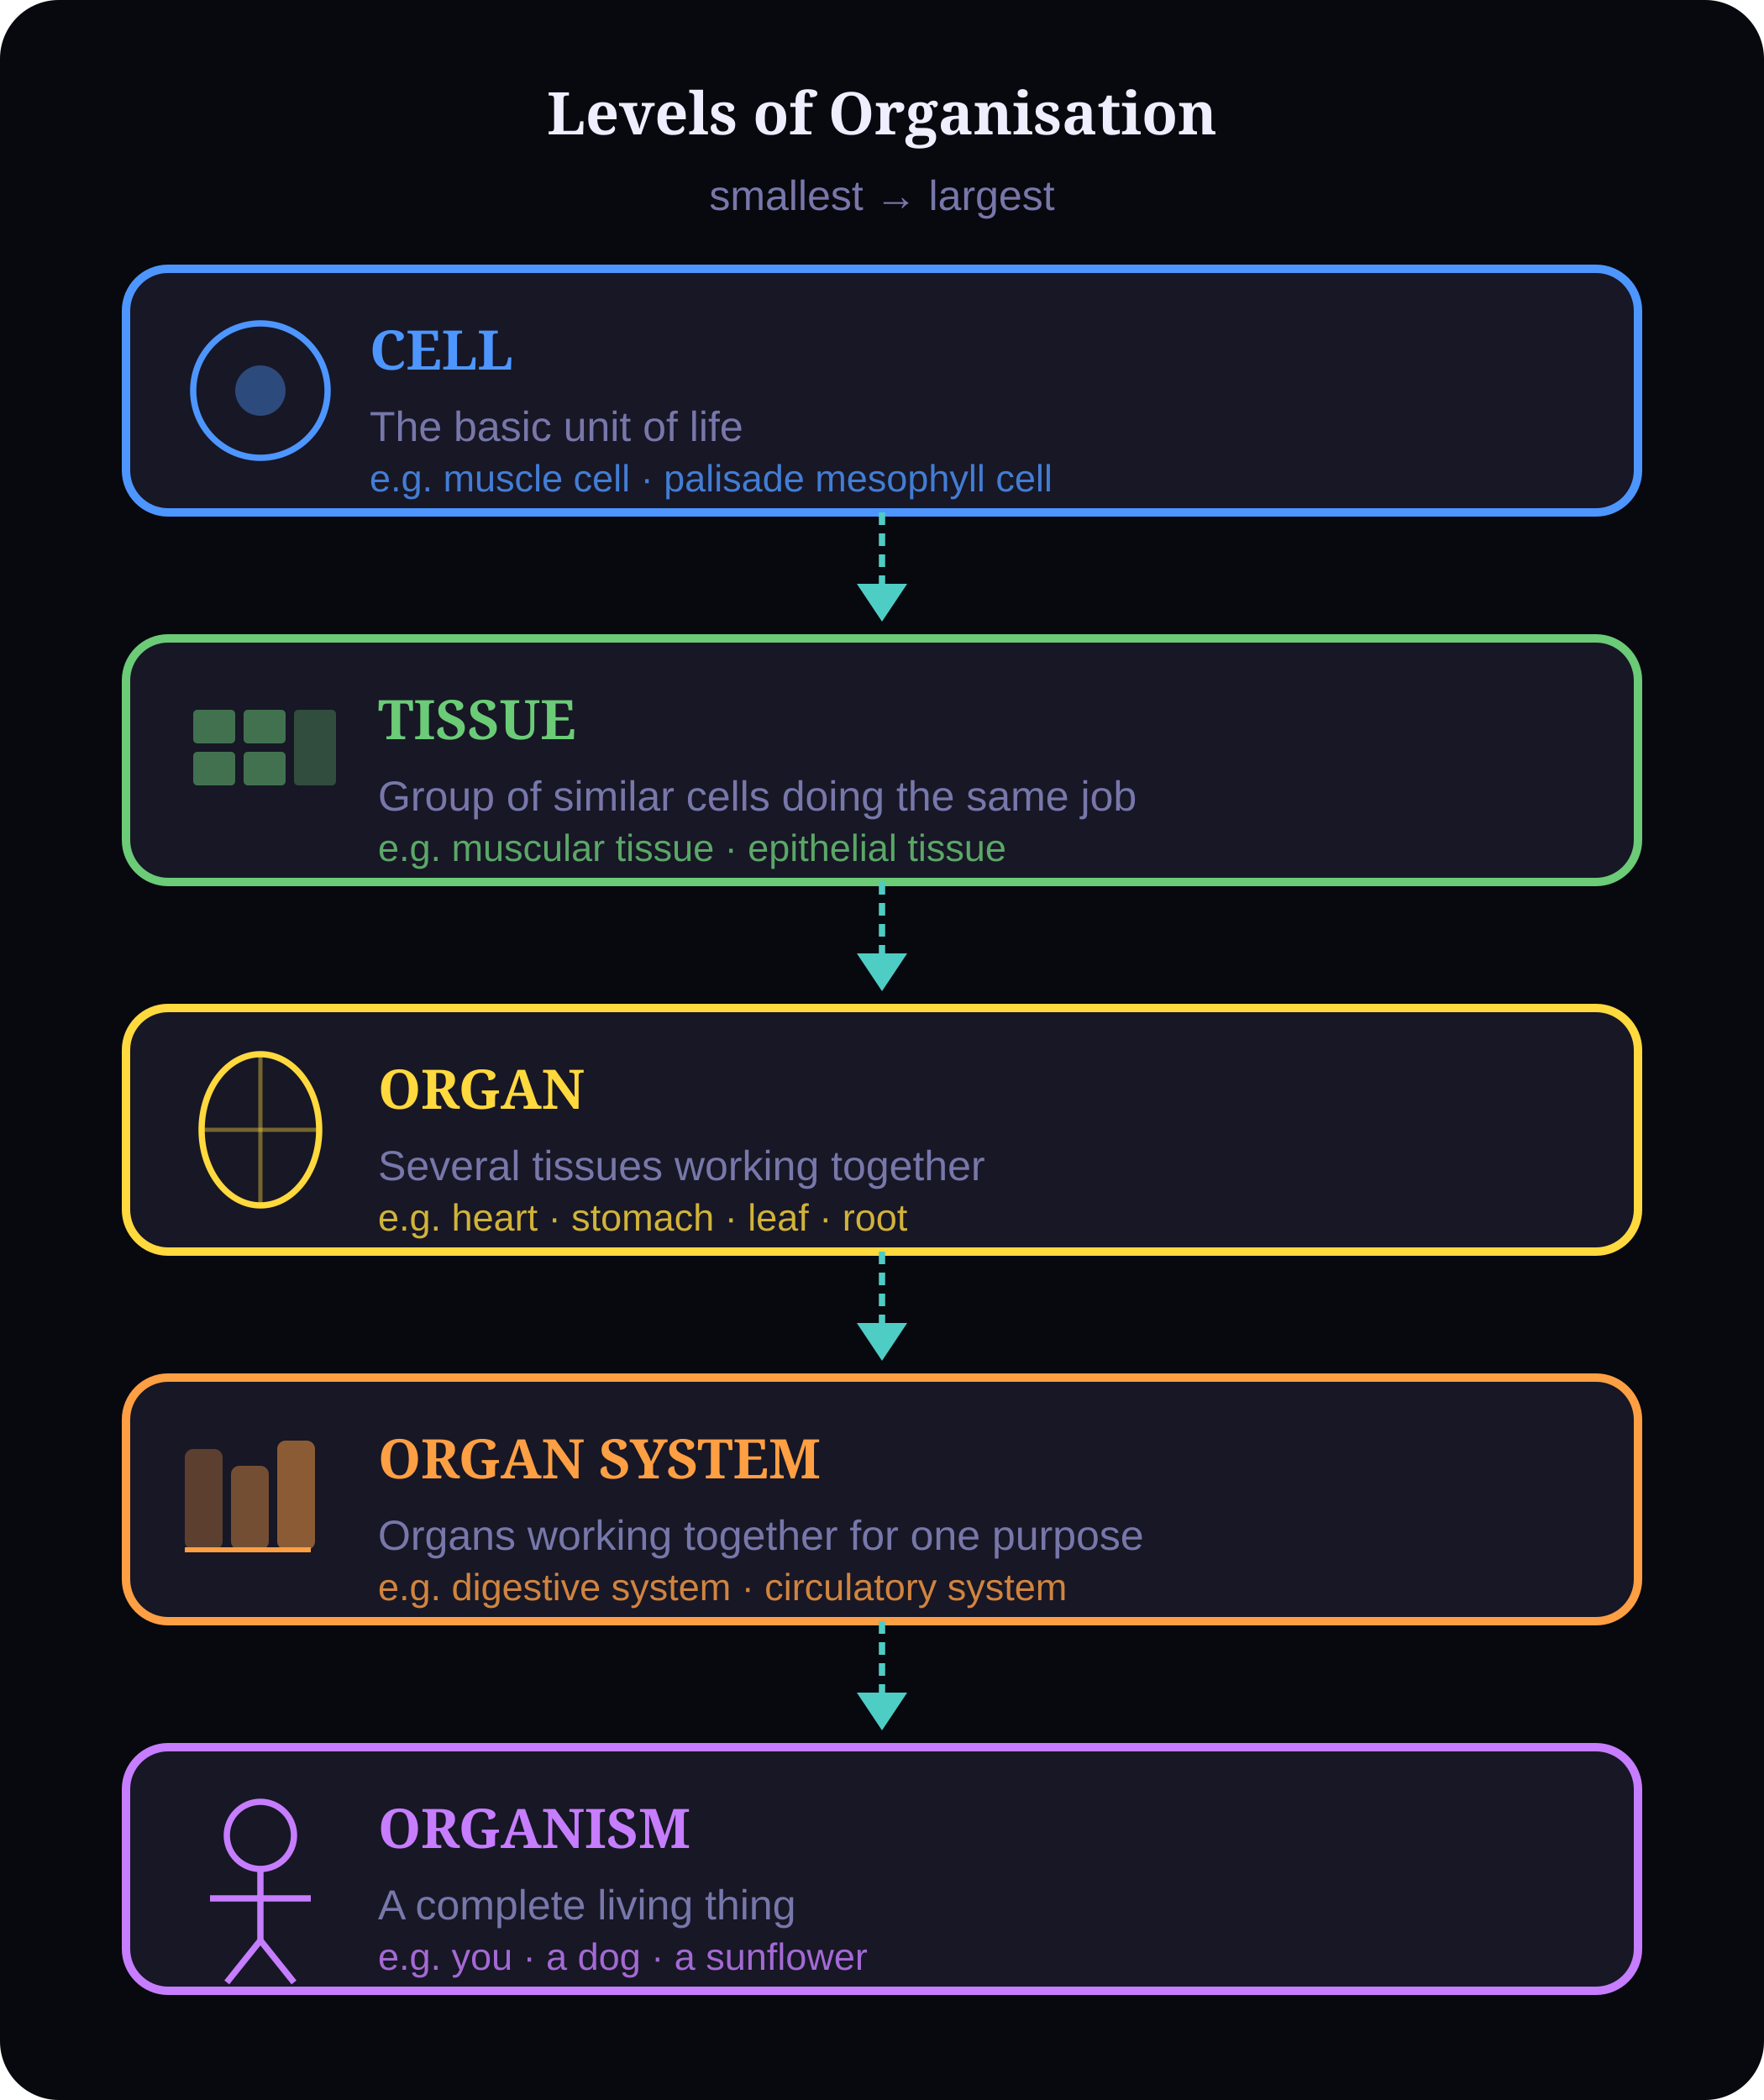
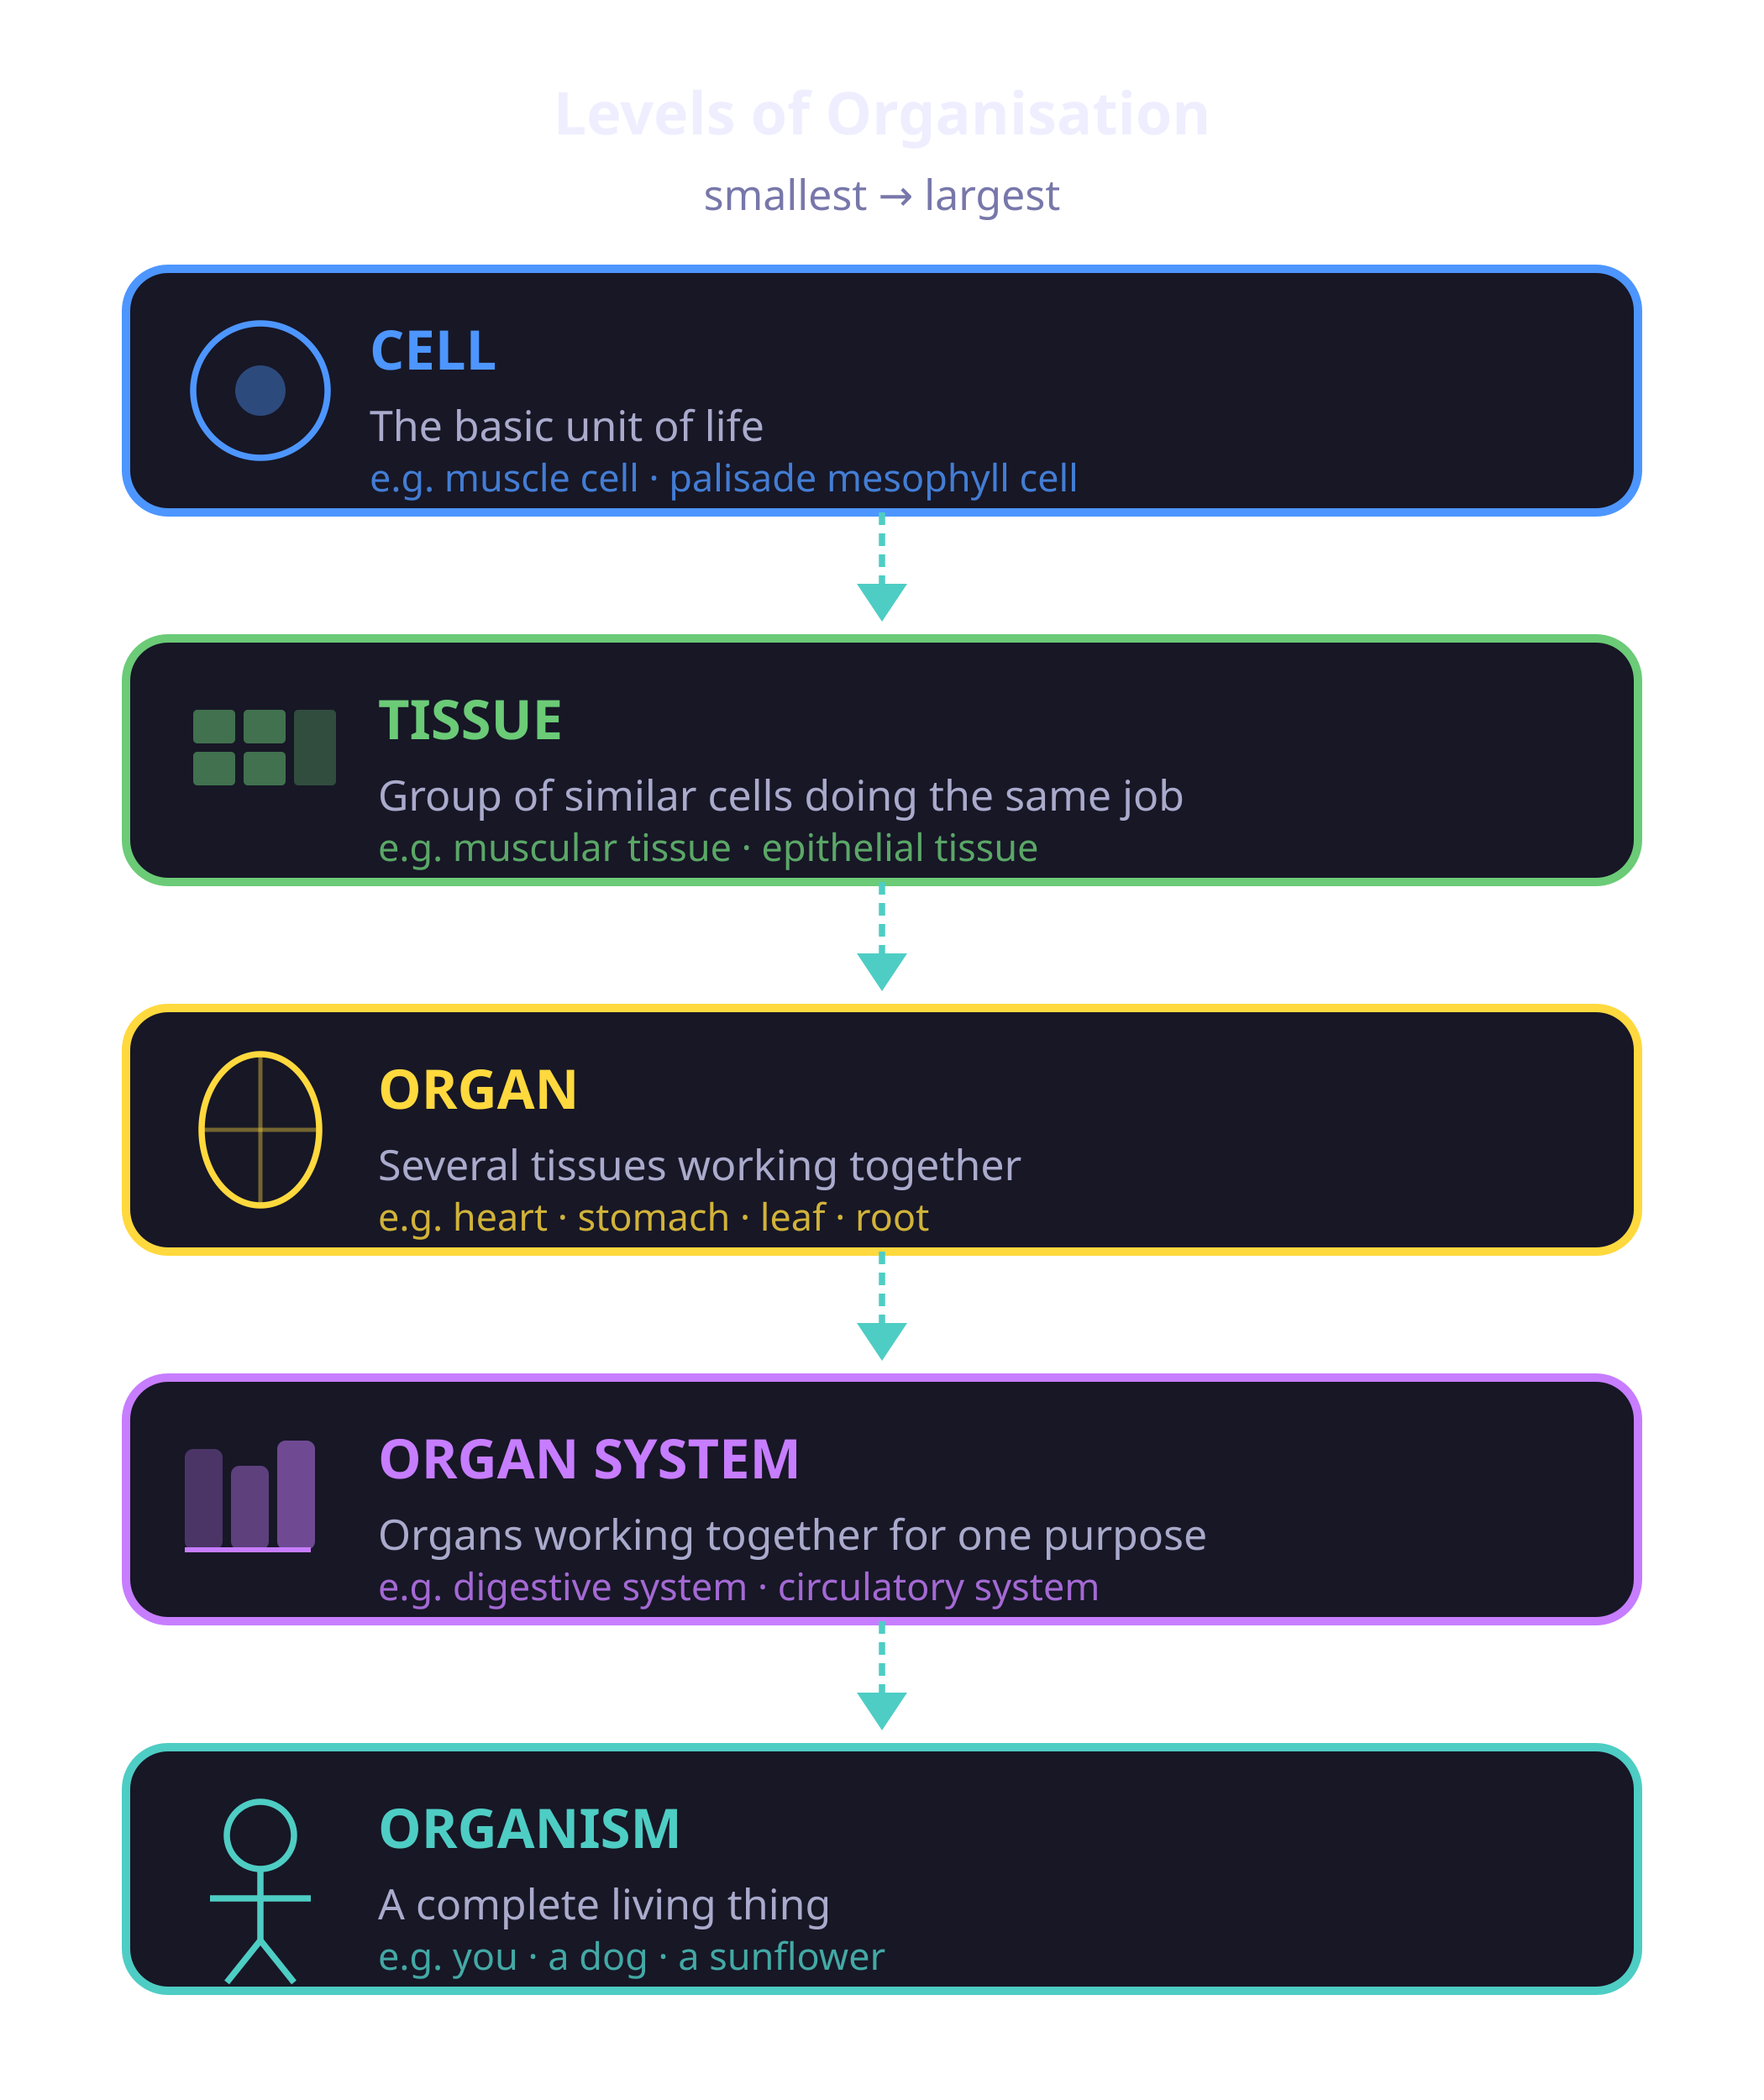
- <svg xmlns="http://www.w3.org/2000/svg" viewBox="0 0 420 500">
-   <rect width="420" height="500" fill="#08080f" rx="14" />
-   <text x="210" y="32" text-anchor="middle" fill="#eeeeff" font-family="Georgia,serif" font-size="14" font-weight="700">Levels of Organisation</text>
-   <text x="210" y="50" text-anchor="middle" fill="#7777aa" font-family="Arial,sans-serif" font-size="10">smallest → largest</text>
+ <svg xmlns="http://www.w3.org/2000/svg" viewBox="0 0 420 500" font-family="DM Sans, sans-serif">
+   <rect width="420" height="500" fill="none" />
+   <text x="210" y="32" text-anchor="middle" fill="#eeeeff" font-size="14" font-weight="700">Levels of Organisation</text>
+   <text x="210" y="50" text-anchor="middle" fill="#7777aa" font-size="10">smallest → largest</text>
  <rect x="30" y="64" width="360" height="58" fill="#171726" rx="10" stroke="#4d96ff" stroke-width="2" />
  <circle cx="62" cy="93" r="16" fill="none" stroke="#4d96ff" stroke-width="1.5" />
  <circle cx="62" cy="93" r="6" fill="#4d96ff" opacity="0.4" />
-   <text x="88" y="88" fill="#4d96ff" font-family="Georgia,serif" font-size="13" font-weight="700">CELL</text>
-   <text x="88" y="105" fill="#7777aa" font-family="Arial,sans-serif" font-size="10">The basic unit of life</text>
-   <text x="88" y="117" fill="#4d96ff" font-family="Arial,sans-serif" font-size="9" opacity="0.8">e.g. muscle cell · palisade mesophyll cell</text>
+   <text x="88" y="88" fill="#4d96ff" font-size="13" font-weight="700">CELL</text>
+   <text x="88" y="105" fill="#aaaacc" font-size="10">The basic unit of life</text>
+   <text x="88" y="117" fill="#4d96ff" font-size="9" opacity="0.8">e.g. muscle cell · palisade mesophyll cell</text>
  <line x1="210" y1="122" x2="210" y2="143" stroke="#4ecdc4" stroke-width="1.5" stroke-dasharray="3,2" />
  <polygon points="210,148 204,139 216,139" fill="#4ecdc4" />
  <rect x="30" y="152" width="360" height="58" fill="#171726" rx="10" stroke="#6bcb77" stroke-width="2" />
  <rect x="46" y="169" width="10" height="8" fill="#6bcb77" opacity="0.5" rx="1" />
  <rect x="58" y="169" width="10" height="8" fill="#6bcb77" opacity="0.5" rx="1" />
  <rect x="46" y="179" width="10" height="8" fill="#6bcb77" opacity="0.5" rx="1" />
  <rect x="58" y="179" width="10" height="8" fill="#6bcb77" opacity="0.5" rx="1" />
  <rect x="70" y="169" width="10" height="18" fill="#6bcb77" opacity="0.3" rx="1" />
-   <text x="90" y="176" fill="#6bcb77" font-family="Georgia,serif" font-size="13" font-weight="700">TISSUE</text>
-   <text x="90" y="193" fill="#7777aa" font-family="Arial,sans-serif" font-size="10">Group of similar cells doing the same job</text>
-   <text x="90" y="205" fill="#6bcb77" font-family="Arial,sans-serif" font-size="9" opacity="0.8">e.g. muscular tissue · epithelial tissue</text>
+   <text x="90" y="176" fill="#6bcb77" font-size="13" font-weight="700">TISSUE</text>
+   <text x="90" y="193" fill="#aaaacc" font-size="10">Group of similar cells doing the same job</text>
+   <text x="90" y="205" fill="#6bcb77" font-size="9" opacity="0.8">e.g. muscular tissue · epithelial tissue</text>
  <line x1="210" y1="210" x2="210" y2="231" stroke="#4ecdc4" stroke-width="1.5" stroke-dasharray="3,2" />
  <polygon points="210,236 204,227 216,227" fill="#4ecdc4" />
  <rect x="30" y="240" width="360" height="58" fill="#171726" rx="10" stroke="#ffd93d" stroke-width="2" />
  <ellipse cx="62" cy="269" rx="14" ry="18" fill="none" stroke="#ffd93d" stroke-width="1.5" />
  <line x1="62" y1="251" x2="62" y2="287" stroke="#ffd93d" stroke-width="1" opacity="0.4" />
  <line x1="48" y1="269" x2="76" y2="269" stroke="#ffd93d" stroke-width="1" opacity="0.4" />
-   <text x="90" y="264" fill="#ffd93d" font-family="Georgia,serif" font-size="13" font-weight="700">ORGAN</text>
-   <text x="90" y="281" fill="#7777aa" font-family="Arial,sans-serif" font-size="10">Several tissues working together</text>
-   <text x="90" y="293" fill="#ffd93d" font-family="Arial,sans-serif" font-size="9" opacity="0.8">e.g. heart · stomach · leaf · root</text>
+   <text x="90" y="264" fill="#ffd93d" font-size="13" font-weight="700">ORGAN</text>
+   <text x="90" y="281" fill="#aaaacc" font-size="10">Several tissues working together</text>
+   <text x="90" y="293" fill="#ffd93d" font-size="9" opacity="0.8">e.g. heart · stomach · leaf · root</text>
  <line x1="210" y1="298" x2="210" y2="319" stroke="#4ecdc4" stroke-width="1.5" stroke-dasharray="3,2" />
  <polygon points="210,324 204,315 216,315" fill="#4ecdc4" />
-   <rect x="30" y="328" width="360" height="58" fill="#171726" rx="10" stroke="#ff9f43" stroke-width="2" />
-   <rect x="44" y="345" width="9" height="24" fill="#ff9f43" opacity="0.3" rx="2" />
-   <rect x="55" y="349" width="9" height="20" fill="#ff9f43" opacity="0.4" rx="2" />
-   <rect x="66" y="343" width="9" height="26" fill="#ff9f43" opacity="0.5" rx="2" />
-   <line x1="44" y1="369" x2="74" y2="369" stroke="#ff9f43" stroke-width="1.2" />
-   <text x="90" y="352" fill="#ff9f43" font-family="Georgia,serif" font-size="13" font-weight="700">ORGAN SYSTEM</text>
-   <text x="90" y="369" fill="#7777aa" font-family="Arial,sans-serif" font-size="10">Organs working together for one purpose</text>
-   <text x="90" y="381" fill="#ff9f43" font-family="Arial,sans-serif" font-size="9" opacity="0.8">e.g. digestive system · circulatory system</text>
+   <rect x="30" y="328" width="360" height="58" fill="#171726" rx="10" stroke="#c77dff" stroke-width="2" />
+   <rect x="44" y="345" width="9" height="24" fill="#c77dff" opacity="0.3" rx="2" />
+   <rect x="55" y="349" width="9" height="20" fill="#c77dff" opacity="0.4" rx="2" />
+   <rect x="66" y="343" width="9" height="26" fill="#c77dff" opacity="0.5" rx="2" />
+   <line x1="44" y1="369" x2="74" y2="369" stroke="#c77dff" stroke-width="1.2" />
+   <text x="90" y="352" fill="#c77dff" font-size="13" font-weight="700">ORGAN SYSTEM</text>
+   <text x="90" y="369" fill="#aaaacc" font-size="10">Organs working together for one purpose</text>
+   <text x="90" y="381" fill="#c77dff" font-size="9" opacity="0.8">e.g. digestive system · circulatory system</text>
  <line x1="210" y1="386" x2="210" y2="407" stroke="#4ecdc4" stroke-width="1.5" stroke-dasharray="3,2" />
  <polygon points="210,412 204,403 216,403" fill="#4ecdc4" />
-   <rect x="30" y="416" width="360" height="58" fill="#171726" rx="10" stroke="#c77dff" stroke-width="2" />
-   <circle cx="62" cy="437" r="8" fill="none" stroke="#c77dff" stroke-width="1.5" />
-   <line x1="62" y1="445" x2="62" y2="462" stroke="#c77dff" stroke-width="1.5" />
-   <line x1="50" y1="452" x2="74" y2="452" stroke="#c77dff" stroke-width="1.5" />
-   <line x1="62" y1="462" x2="54" y2="472" stroke="#c77dff" stroke-width="1.5" />
-   <line x1="62" y1="462" x2="70" y2="472" stroke="#c77dff" stroke-width="1.5" />
-   <text x="90" y="440" fill="#c77dff" font-family="Georgia,serif" font-size="13" font-weight="700">ORGANISM</text>
-   <text x="90" y="457" fill="#7777aa" font-family="Arial,sans-serif" font-size="10">A complete living thing</text>
-   <text x="90" y="469" fill="#c77dff" font-family="Arial,sans-serif" font-size="9" opacity="0.8">e.g. you · a dog · a sunflower</text>
+   <rect x="30" y="416" width="360" height="58" fill="#171726" rx="10" stroke="#4ecdc4" stroke-width="2" />
+   <circle cx="62" cy="437" r="8" fill="none" stroke="#4ecdc4" stroke-width="1.5" />
+   <line x1="62" y1="445" x2="62" y2="462" stroke="#4ecdc4" stroke-width="1.5" />
+   <line x1="50" y1="452" x2="74" y2="452" stroke="#4ecdc4" stroke-width="1.5" />
+   <line x1="62" y1="462" x2="54" y2="472" stroke="#4ecdc4" stroke-width="1.5" />
+   <line x1="62" y1="462" x2="70" y2="472" stroke="#4ecdc4" stroke-width="1.5" />
+   <text x="90" y="440" fill="#4ecdc4" font-size="13" font-weight="700">ORGANISM</text>
+   <text x="90" y="457" fill="#aaaacc" font-size="10">A complete living thing</text>
+   <text x="90" y="469" fill="#4ecdc4" font-size="9" opacity="0.8">e.g. you · a dog · a sunflower</text>
</svg>
